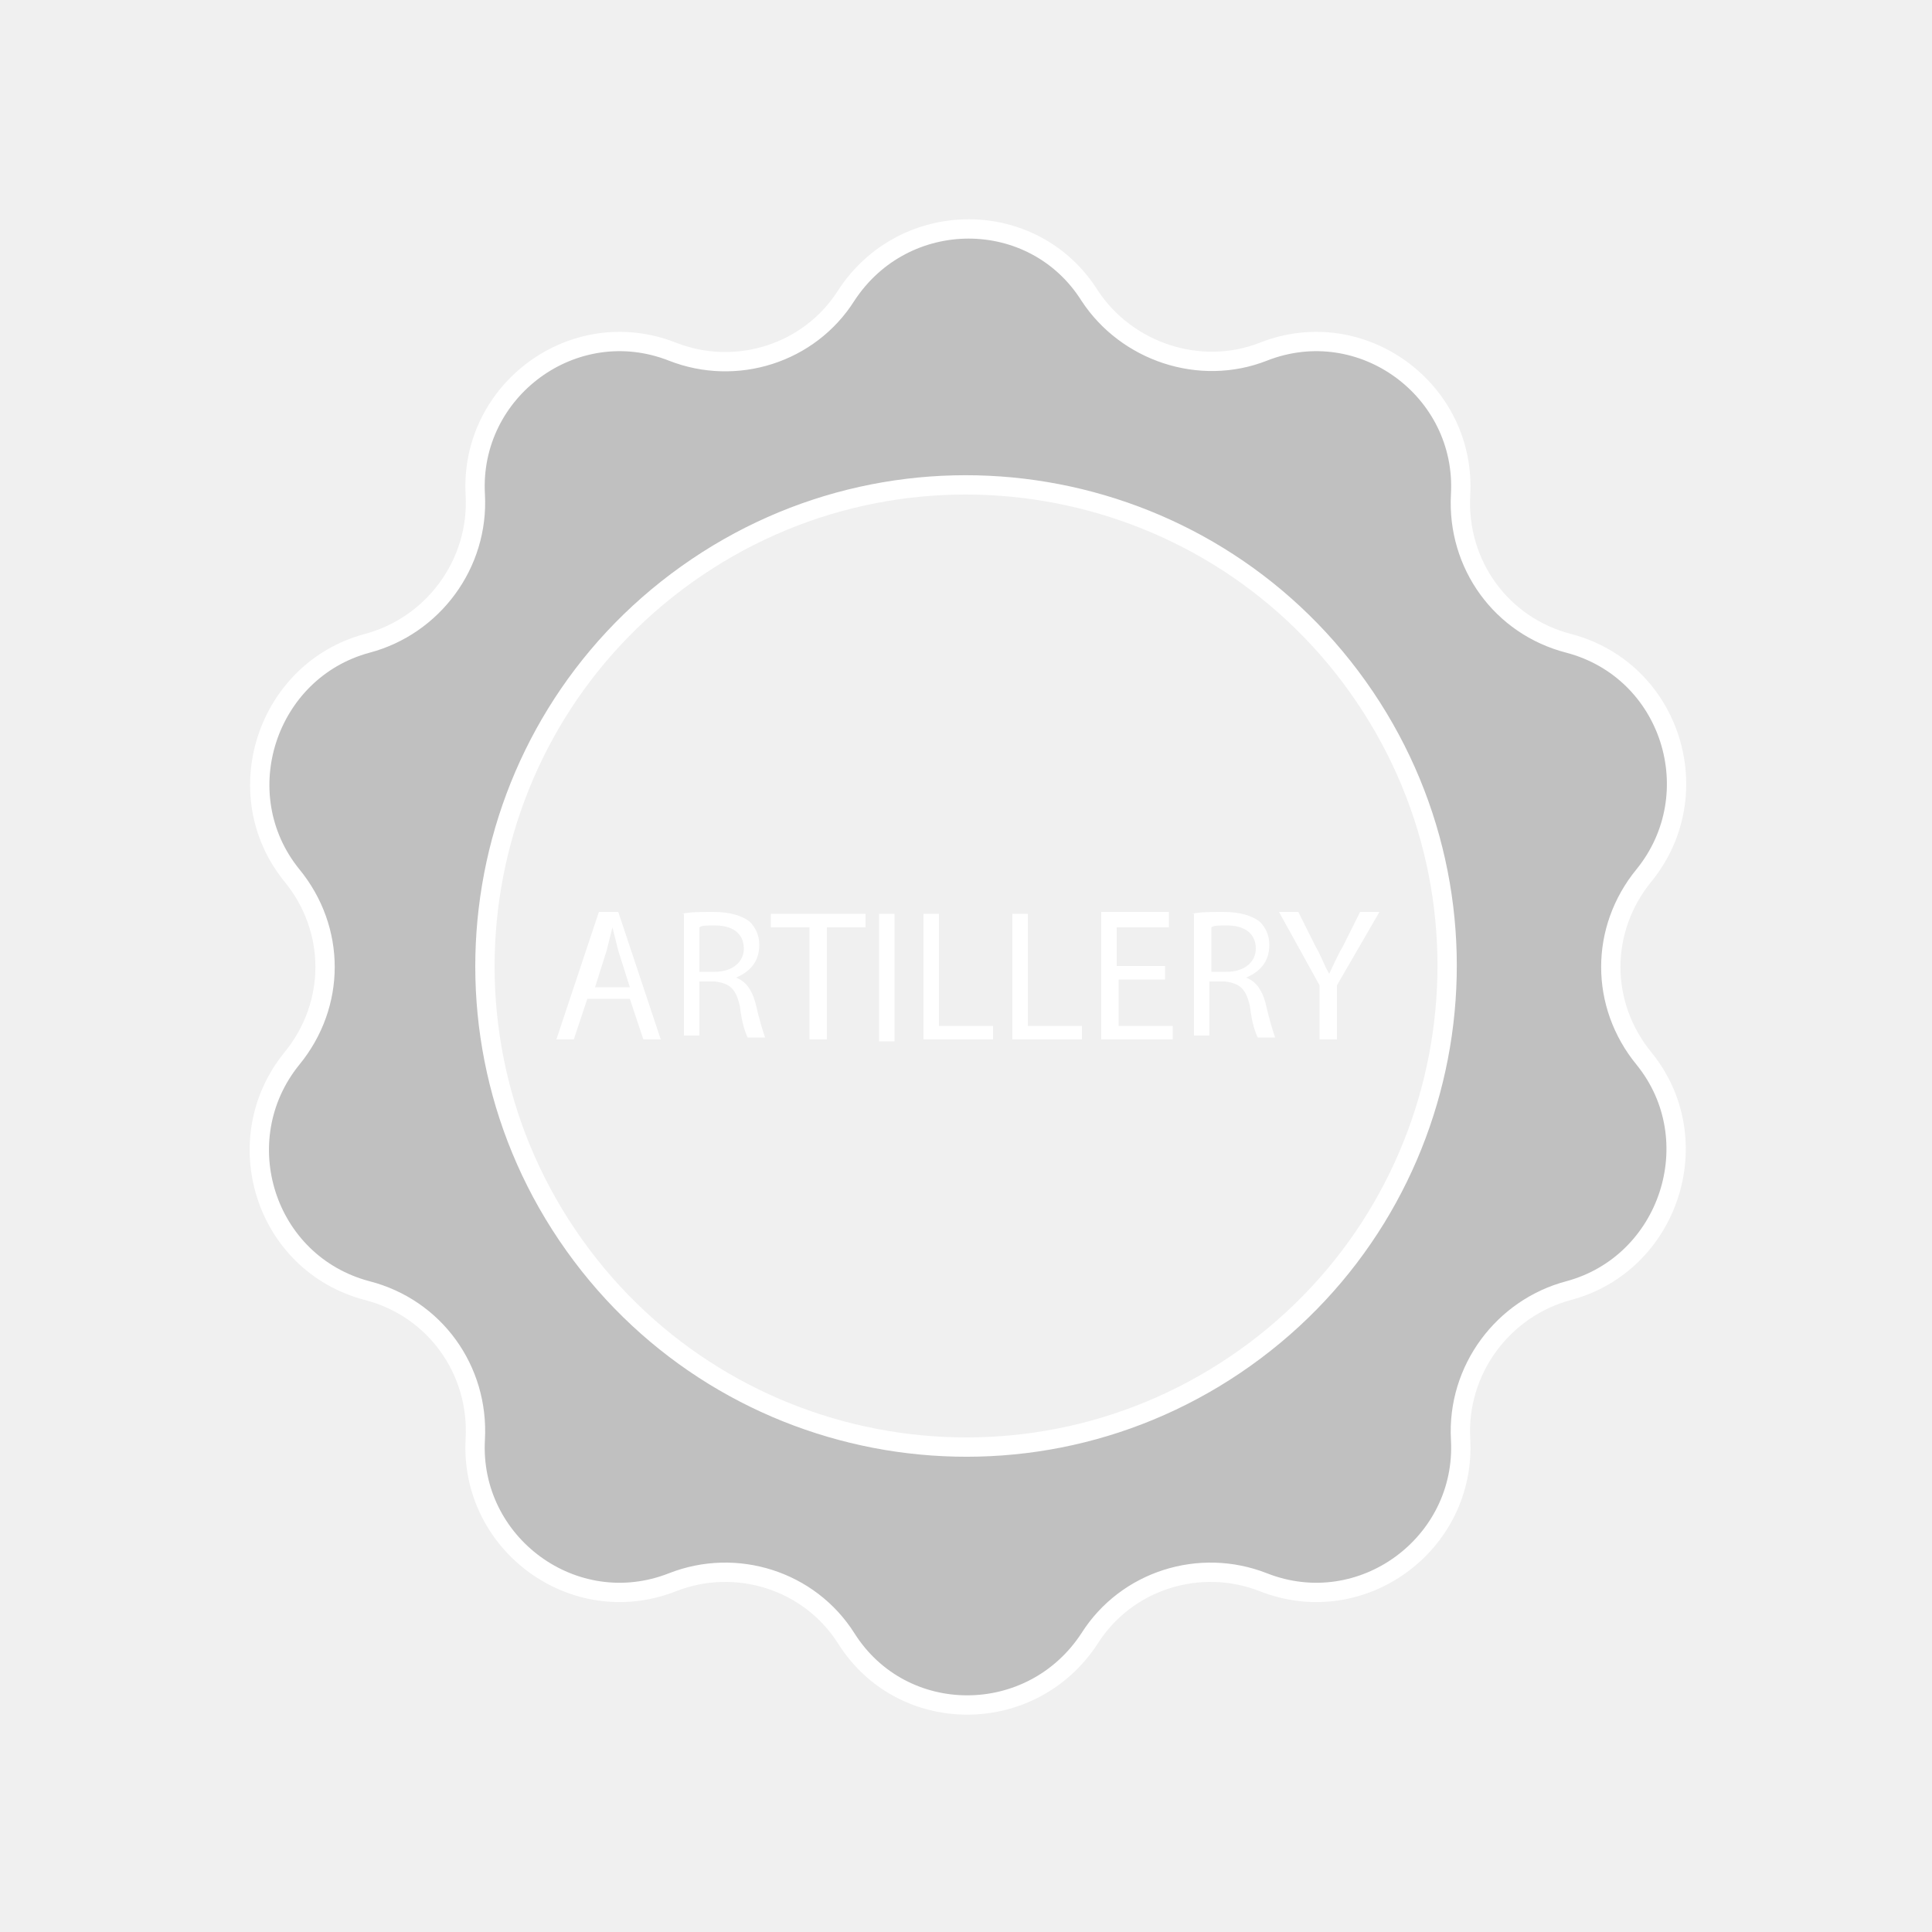
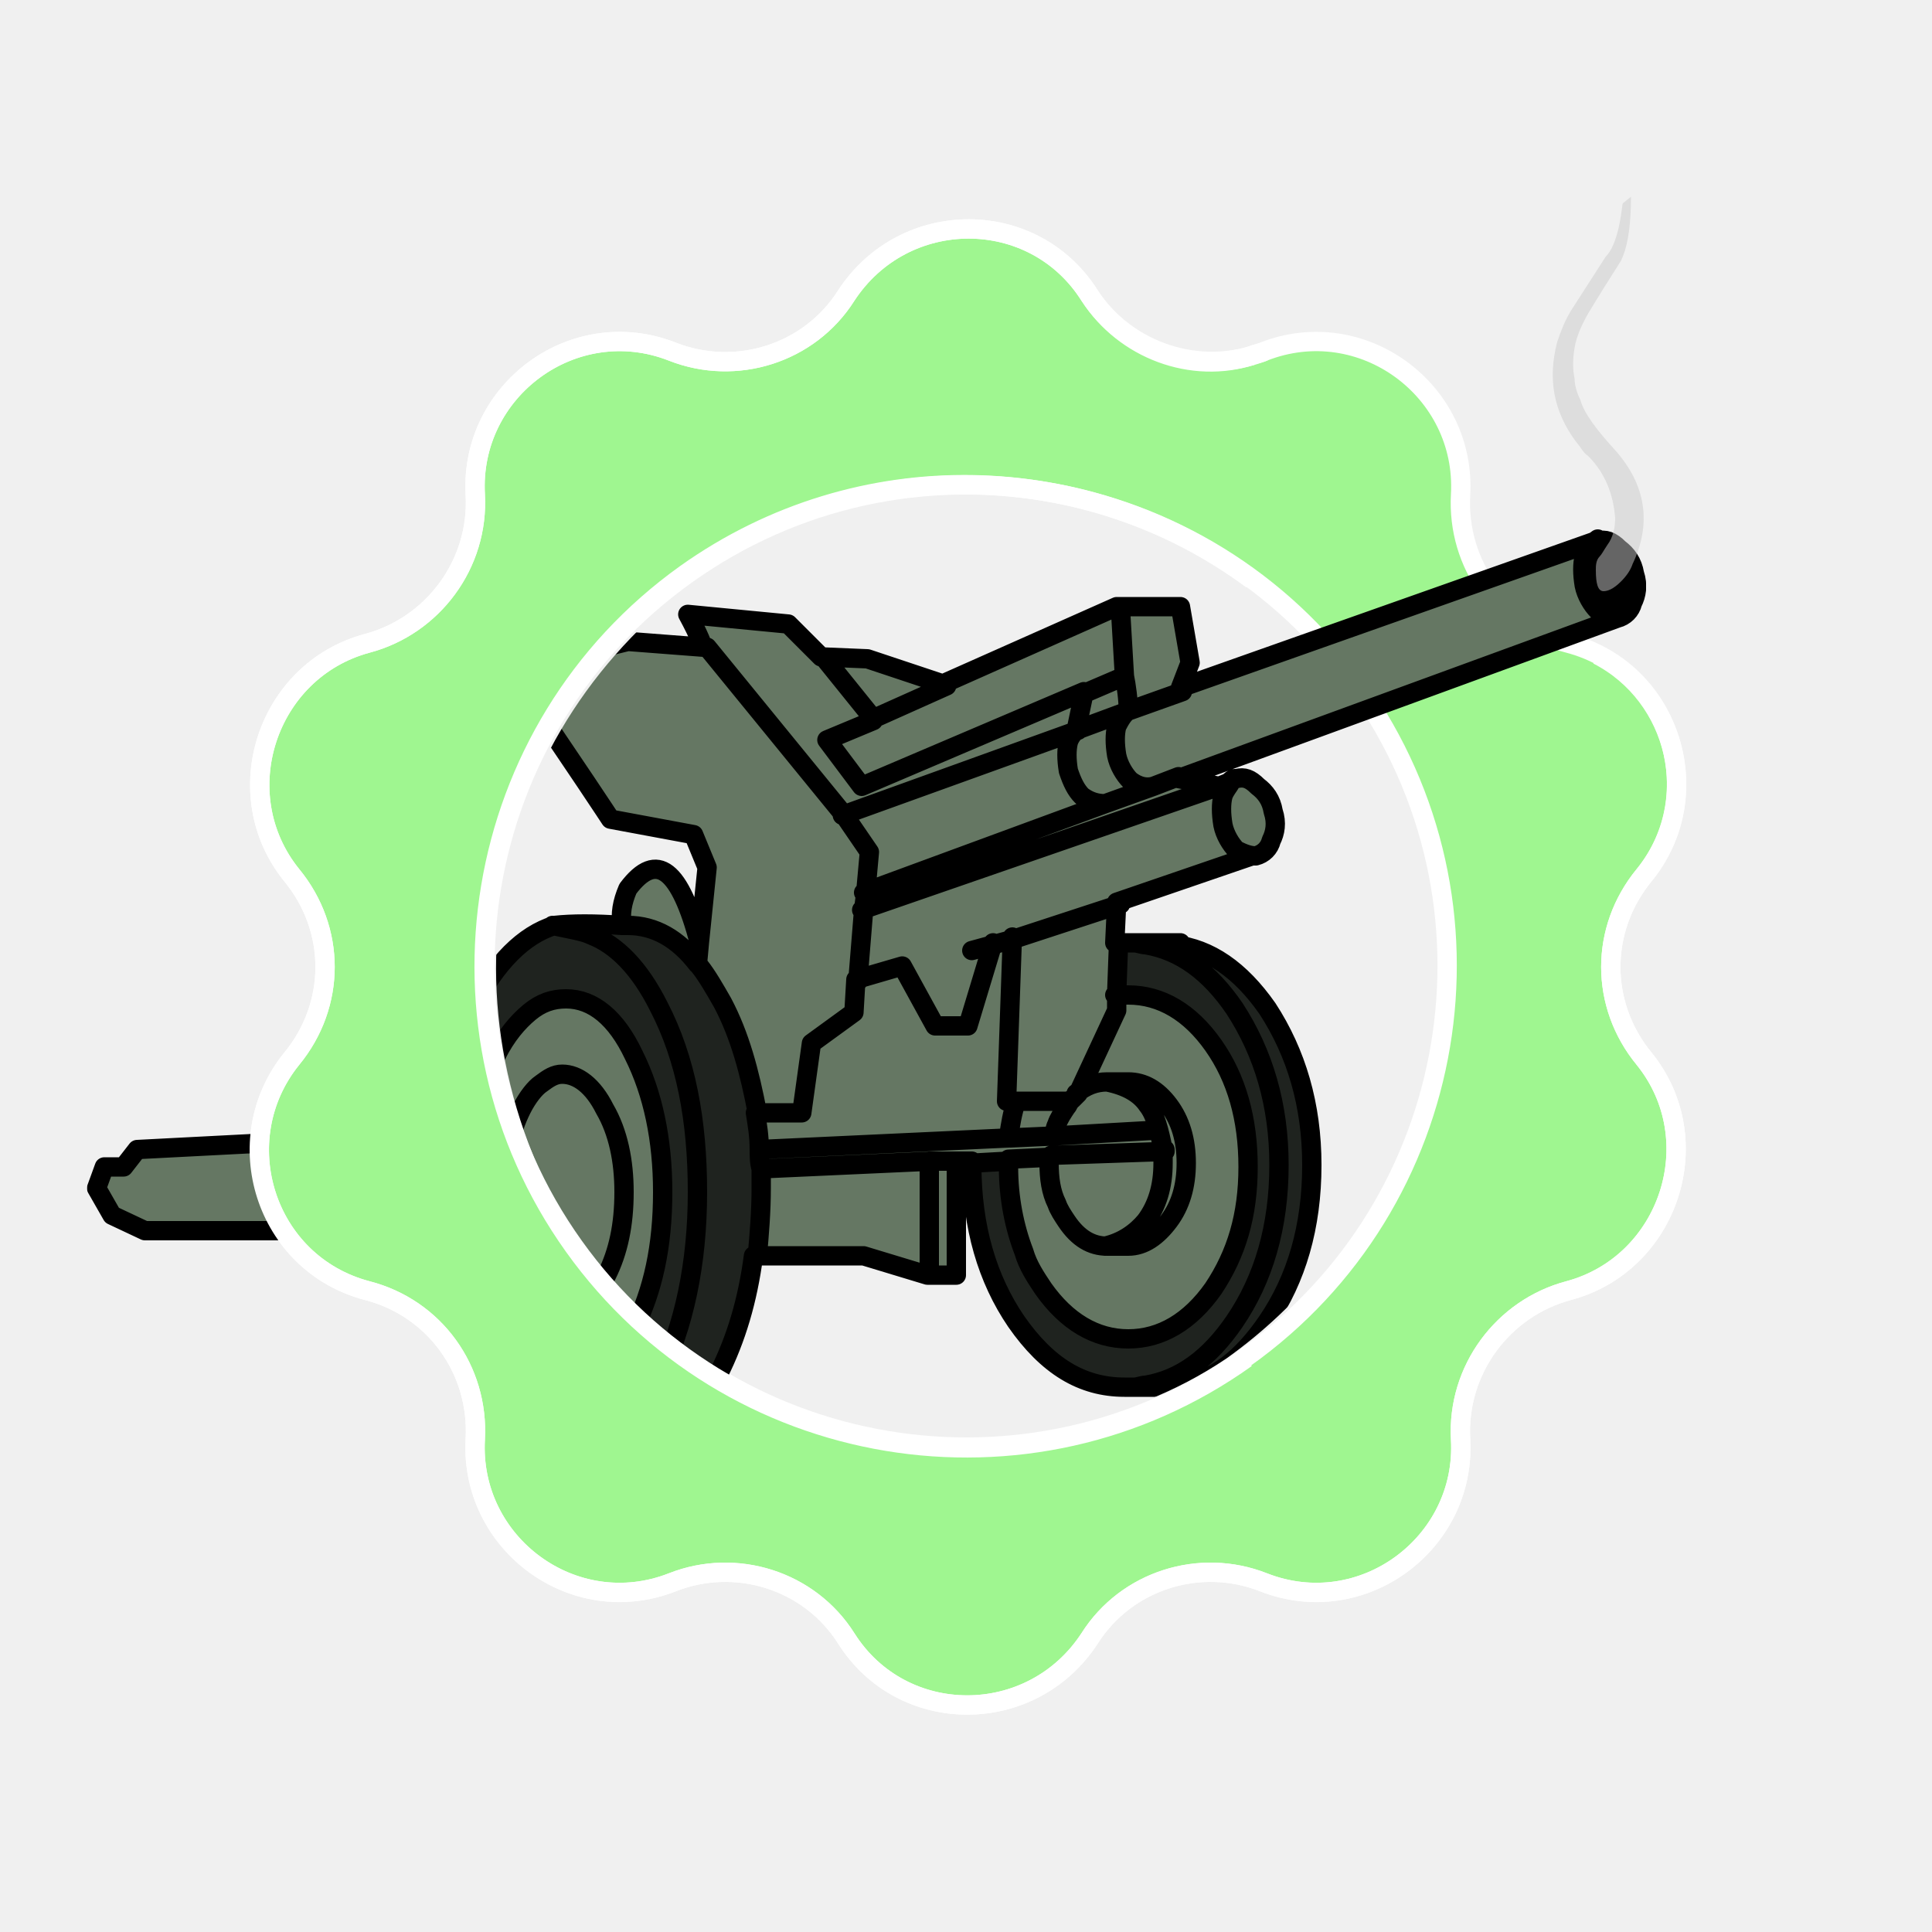
<svg xmlns="http://www.w3.org/2000/svg" width="100" height="100" viewBox="0 0 100 100">
-   <style>.st0{fill:#3C1C1D;} .st1{opacity:0.2;} .st2{fill:none;stroke:#FFFFFF;stroke-miterlimit:10;} .st3{fill:#FFFFFF;}</style>
+   <style>.st0{fill:#353B51;} .st1{opacity:0.4;fill:#26FF00;} .st2{fill:none;stroke:#FFFFFF;stroke-miterlimit:10;} .st3{filter:url(#Adobe_OpacityMaskFilter);} .st4{mask:url(#SVGID_1_);} .st5{fill:#657763;} .st6{fill:#1F231F;} .st7{fill:none;stroke:#000000;stroke-linecap:round;stroke-linejoin:round;} .st8{fill:#CCCCCC;fill-opacity:0.498;} .st9{filter:url(#Adobe_OpacityMaskFilter_1_);} .st10{mask:url(#SVGID_2_);}</style>
  <path class="st1" d="M75.3 74.7c-.2-3.6 2.2-6.7 5.6-7.6 5.3-1.4 7.4-7.7 4-12-2.2-2.8-2.2-6.7.1-9.5 3.5-4.2 1.5-10.6-3.8-12-3.4-.9-5.7-4.2-5.5-7.7.3-5.4-5-9.4-10.1-7.5-3.3 1.2-7.1 0-9-3-2.9-4.6-9.6-4.7-12.6-.1-2 3-5.7 4.2-9 2.8-5.1-2-10.5 1.9-10.3 7.3.2 3.6-2.2 6.7-5.6 7.6-5.3 1.4-7.4 7.7-4 12 2.2 2.8 2.2 6.7-.1 9.5-3.5 4.2-1.5 10.6 3.8 12 3.4.9 5.7 4.2 5.5 7.7-.3 5.4 5 9.4 10.1 7.5 3.3-1.2 7.1 0 9 3 2.9 4.6 9.6 4.7 12.6.1 2-3 5.7-4.2 9-2.8 5.1 2 10.6-1.9 10.3-7.3zM29.7 64.5c-8-11.2-5.4-26.8 5.8-34.8 11.2-8 26.8-5.4 34.8 5.8 8 11.2 5.4 26.8-5.8 34.8-11.3 8-26.8 5.4-34.8-5.8z" />
  <path class="st2" d="M65.4 18.2c5.1-2 10.5 2 10.2 7.4-.2 3.6 2.1 6.8 5.6 7.7 5.3 1.4 7.3 7.8 3.9 12-2.3 2.8-2.3 6.7 0 9.5 3.4 4.2 1.3 10.6-3.9 12-3.4.9-5.8 4.1-5.6 7.7.3 5.4-5.1 9.4-10.2 7.4-3.3-1.3-7.1-.1-9 2.9-3 4.6-9.7 4.6-12.6 0-1.9-3-5.7-4.2-9-2.9-5.1 2-10.5-2-10.2-7.4.2-3.6-2.1-6.8-5.6-7.7-5.3-1.4-7.3-7.8-3.9-12 2.3-2.8 2.3-6.7 0-9.5-3.4-4.2-1.3-10.6 3.9-12 3.4-.9 5.8-4.1 5.6-7.7-.3-5.4 5.1-9.4 10.2-7.4 3.3 1.3 7.1.1 9-2.9 3-4.6 9.7-4.6 12.6 0 1.9 2.9 5.7 4.2 9 2.9z" />
  <ellipse transform="rotate(-35.462 50 49.996)" class="st2" cx="50" cy="50" rx="24.9" ry="24.9" />
-   <g>
-     <path class="st3" d="M30.4 51.7l-.7 2.1h-.9l2.2-6.6h1l2.2 6.6h-.9l-.7-2.1h-2.2zm2.2-.6l-.6-1.9-.3-1.2-.3 1.2-.6 1.9h1.8zM35.3 47.3c.4-.1 1-.1 1.6-.1.9 0 1.5.2 1.9.5.3.3.5.7.5 1.2 0 .9-.5 1.4-1.2 1.7.5.2.8.6 1 1.3.2.9.4 1.5.5 1.8h-.9c-.1-.2-.3-.7-.4-1.6-.2-.9-.5-1.2-1.3-1.3h-.8v2.8h-.8v-6.3zm.8 3h.9c.9 0 1.5-.5 1.5-1.2 0-.8-.6-1.2-1.5-1.2-.4 0-.7 0-.8.1v2.3zM41.9 48h-2v-.7h4.9v.7h-2v5.8h-.9V48zM46.3 47.3v6.6h-.8v-6.6h.8zM47.8 47.3h.8v5.8h2.8v.7h-3.6v-6.5zM52.4 47.3h.8v5.8H56v.7h-3.6v-6.5zM60.4 50.7h-2.5v2.4h2.8v.7H57v-6.6h3.5v.8h-2.7v2h2.5v.7zM61.7 47.3c.4-.1 1-.1 1.6-.1.9 0 1.5.2 1.9.5.3.3.5.7.5 1.2 0 .9-.5 1.4-1.2 1.7.5.2.8.6 1 1.3.2.9.4 1.5.5 1.8h-.9c-.1-.2-.3-.7-.4-1.6-.2-.9-.5-1.2-1.3-1.3h-.8v2.8h-.8v-6.3zm.9 3h.9c.9 0 1.5-.5 1.5-1.2 0-.8-.6-1.2-1.5-1.2-.4 0-.7 0-.8.1v2.3zM68.3 53.8V51l-2.1-3.8h1l.9 1.8c.3.5.4.9.7 1.4.2-.4.4-.9.7-1.4l.9-1.8h1L69.2 51v2.8h-.9z" />
+   <defs>
+     <filter id="Adobe_OpacityMaskFilter" filterUnits="userSpaceOnUse" x="4.5" y="5.8" width="80.7" height="70">
+       <feColorMatrix values="-1 0 0 0 1 0 -1 0 0 1 0 0 -1 0 1 0 0 0 1 0" color-interpolation-filters="sRGB" result="source" />
+     </filter>
+   </defs>
+   <mask maskUnits="userSpaceOnUse" x="4.5" y="5.8" width="80.7" height="70" id="SVGID_1_">
+     <g class="st3">
+       <path d="M30 64.5c-7.8-12.4-4.7-26.8 6.5-34.8 8.6-6.2 18.9-6 27.2-.5.4.2 21.8-22.6 30.3-25 3.1-.9 3.9 15.3 4.1 15.4 1.9 1.5-1.2 4.9.2 6.9 2.3 3.2 3.7 6.8 4.3 10.4 0 .3-28.6 9.6-28.6 9.9 1.1 8.8-2.8 18-10.5 23.5C53 77.4 36.9 74.4 30 64.5zM16.4 51.3l-19.9 3.8 10.4 19s15.8-4.6 16-4.7-7.8-4.1-9.3-7.7c-1.6-3.5 2.8-10.4 2.8-10.4z" />
+     </g>
+   </mask>
+   <g class="st4">
+     <g id="Layer1_0_FILL_2_">
+       <path class="st5" d="M52.5 48.5l-1.1.3-1.3 4.3h-1.7L46.7 50l-2.4.7-.1 1.7L42 54l-.5 3.6h-2.4c.1.6.2 1.2.2 1.9l12.9-.6c.1-.6.2-1.3.4-1.9h-.5l.4-8.5m11.2-8l-.5.2-18.5 6.4-.3 3.7 2.4-.7 1.6 3.1h1.7l1.3-4.3-1.1.3 1.1-.3 1.1-.3 5.5-1.8 7-2.4c-.3 0-.6-.1-1-.3-.3-.3-.6-.8-.7-1.3-.1-.6-.1-1.1 0-1.5.1-.4.2-.7.4-.8M32.6 46c-.4.7-.5 1.3-.3 1.9h.3c1.4 0 2.6.7 3.6 2l.1-1.1c-1-3.8-2.2-4.7-3.7-2.8m16.3-10.4l-3.8 1.7-2.4 1.1 1.8 2.4L56 35.9l2.1-.9-.1-3.4-9.1 4m9.7 4.8c-.3-.3-.6-.8-.7-1.3-.1-.6-.1-1.1 0-1.5.2-.4.4-.7.6-.8l-2.7 1c-.1.1-.3.3-.4.6-.1.4-.1.9 0 1.5.2.6.4 1 .7 1.3.4.3.8.4 1.2.4l2.5-.9c-.4.1-.8 0-1.2-.3m-.1-3.6c0-.6-.1-1.3-.2-1.8l-2.1.9-.4 2 2.7-1.1m2.8-5.2H58l.3 3.3c.2.6.2 1.2.2 1.8l2.8-1 .5-1.3-.5-2.8m22.5.3c-.4.1-.7 0-1.1-.3-.3-.3-.6-.8-.7-1.3-.1-.6-.1-1.1 0-1.5.2-.4.4-.7.7-.9l-21.3 7.8-2.8 1c-.3.1-.5.4-.6.8-.1.4-.1.9 0 1.5.2.6.4 1 .7 1.3.4.3.8.4 1.1.3l1.3-.5 22.7-8.2m-38.7 5.3l3.8-1.7-3.9-1.3-2.4-.1 2.5 3.1m10.6.6l.4-2-11.5 4.9-1.8-2.4 2.4-1.1-2.5-3.1-1.7-1.7-5.2-.5c.5 1.1.8 1.7.8 1.7l7.1 8.7 12-4.5m-.5 19.4c.1-.1.1-.2.2-.3h-2.8c-.2.6-.3 1.2-.4 1.9l2.2-.1c.1-.2.1-.4.2-.6l.6-.9m-7 2.9h2.3l1.8-.1 2.1-.1 5.9-.2v-.1c-.2-1-.5-1.8-.8-2.3-.5-.6-1.2-1-2.1-1.2-.6 0-1.1.2-1.6.6l-.3.3s0 .1-.1.1c-.1.1-.1.2-.2.3-.2.3-.4.6-.5.9-.1.2-.2.4-.2.6l5.3-.3-5.3.3-2.2.1-12.9.6c0 .3.1.7.1 1l8.7-.5m7.2-3.2l.3-.3 2-4.3v-.9l.1-2.7.1-2.1-5.5 1.8-.3 8.6h.5l2.8-.1c0 .1 0 0 0 0m-16 3.6v1c0 1.2-.1 2.4-.2 3.5h5.7l3.3 1v-5.9l-8.8.4m10.2-.4h-1.5V66h1.5v-5.9m15.6-19.5c-.3-.3-.7-.5-1.1-.4H64c-.1 0-.2.1-.3.2-.2.2-.3.4-.4.7-.1.4-.1.9 0 1.5.2.6.4 1 .7 1.3.3.3.7.4 1 .3h.2c.4-.1.6-.4.8-.8.2-.5.2-1 .1-1.5-.3-.5-.5-1-.9-1.3m-4.1-.4l-1.3.5-2.5.9-12.5 4.6-.1.9 18.5-6.4-2.1-.5M82.7 28c-.4.2-.7.5-.8.9-.1.4-.1.9 0 1.5.2.6.4 1 .7 1.3.4.3.8.4 1.1.3.4-.1.6-.4.8-.8.2-.5.2-1 .1-1.5-.1-.6-.4-1-.8-1.3-.3-.4-.7-.5-1.1-.4m.3.8c.2 0 .4 0 .6.2.2.2.4.4.5.7.1.3.1.6 0 .9-.1.2-.2.4-.5.5-.2.1-.4 0-.7-.2-.2-.2-.3-.4-.4-.7-.1-.3-.1-.6 0-.9.1-.3.3-.4.5-.5m-46.5 4.7l-3.9-.3-6.1 1.5c3.5 5.1 5.2 7.7 5.2 7.7l4.3.8.7 1.7-.4 3.9-.1 1.2c.4.5.8 1.2 1.2 1.9.9 1.7 1.4 3.6 1.7 5.7h2.4L42 54l2.2-1.5.1-1.7.3-3.7.1-.9.2-2.2-1.3-1.9-7.1-8.6m18.8 6.4c-.1-.6-.1-1.1 0-1.5.1-.3.3-.6.4-.6l-12.2 4.4 1.3 1.9-.2 2.2 12.5-4.6c-.4.1-.8-.1-1.2-.4-.2-.4-.4-.8-.6-1.4M32.8 54.7c-1-2-2.2-2.9-3.5-2.9-.7 0-1.3.2-1.9.7-.6.5-1.2 1.2-1.7 2.2-1 2-1.5 4.3-1.5 7.1s.5 5.1 1.5 7.1c.6 1.2 1.3 2 2 2.5.5.3 1 .4 1.5.4 1.4 0 2.6-1 3.5-2.9 1-2 1.5-4.3 1.5-7.1.1-2.8-.4-5.2-1.4-7.1m-6.6 7c0-1.7.3-3.1.9-4.3.3-.6.7-1.1 1-1.3.4-.3.7-.5 1.1-.5.8 0 1.6.6 2.2 1.8.6 1.2.9 2.6.9 4.3s-.3 3.2-.9 4.3c-.6 1.2-1.3 1.8-2.2 1.8-.3 0-.6-.1-.9-.3-.5-.3-.9-.8-1.3-1.5-.5-1.1-.8-2.6-.8-4.3m.9-4.3c-.6 1.2-.9 2.6-.9 4.3s.3 3.1.9 4.3c.4.7.8 1.3 1.3 1.5.3.2.6.3.9.3.8 0 1.6-.6 2.2-1.8.6-1.2.9-2.6.9-4.3s-.3-3.1-.9-4.3c-.6-1.2-1.3-1.8-2.2-1.8-.4 0-.8.2-1.1.5-.5.3-.8.7-1.1 1.3M58.4 56h-1.1c1 .2 1.7.6 2.1 1.2.4.5.6 1.3.8 2.3 0 .2.1.5.1.7 0 1.2-.3 2.2-.9 3-.5.6-1.2 1.1-2.1 1.3h1.1c.8 0 1.5-.4 2.1-1.3.6-.8.9-1.8.9-3s-.3-2.2-.9-3c-.5-.8-1.2-1.2-2.1-1.2m-4.1 3.9v.3c0 .8.1 1.5.4 2.1.1.3.3.6.5.9.6.8 1.3 1.3 2.1 1.3 1-.2 1.7-.6 2.1-1.3.6-.8.9-1.8.9-3 0-.2 0-.5-.1-.7v.1l-5.9.3m-2.1.1v.3c0 1.6.3 3.1.8 4.4.3.7.6 1.3 1 1.9 1.2 1.7 2.7 2.6 4.4 2.6 1.7 0 3.2-.9 4.4-2.6 1.2-1.7 1.8-3.8 1.8-6.3s-.6-4.5-1.8-6.3c-1.2-1.7-2.7-2.6-4.4-2.6h-.7v.9l-2 4.3c.5-.4 1-.6 1.6-.6h1.1c.8 0 1.5.4 2.1 1.2.6.8.9 1.8.9 3s-.3 2.2-.9 3c-.6.8-1.3 1.3-2.1 1.3h-1.1c-.8 0-1.5-.4-2.1-1.3-.2-.3-.4-.6-.5-.9-.3-.6-.4-1.3-.4-2.1v-.3l-2.1.1m-46.8.4L5 61.5l.8 1.5 1.7.8h14.9c0-.7-.1-1.4-.1-2.1 0-1.1 0-2.1.1-3l-15.3.8-.7.9h-1z" />
+       <path class="st6" d="M32.2 47.9c-1.5-.1-2.7-.1-3.6 0 .9.2 1.6.3 2 .5 1.3.5 2.5 1.7 3.5 3.7 1.4 2.7 2 5.9 2 9.6 0 3.7-.7 7-2 9.6-.9 1.7-1.8 2.9-3 3.4-.4.2-.8.4-1.3.5l3-.2h-.3.3c1.7-.2 3.2-1.5 4.4-3.9.9-1.8 1.5-3.8 1.8-6.1.2-1.1.2-2.3.2-3.5v-1c0-.3 0-.7-.1-1 0-.6-.1-1.3-.2-1.9-.3-2.1-.9-4-1.7-5.7-.4-.7-.8-1.4-1.2-1.9-1.1-1.4-2.3-2-3.6-2l-.2-.1m-9.6 10.8c-.1 1-.1 2-.1 3 0 .7 0 1.4.1 2.1h.1s0 .1-.1.1c.2 2.8.9 5.3 1.9 7.4 1.4 2.6 3 4 4.8 4 .2 0 .4 0 .6-.1.5-.1.9-.2 1.3-.5 1.1-.6 2.1-1.7 3-3.4 1.4-2.7 2-5.9 2-9.6 0-3.7-.7-7-2-9.6-1-2-2.2-3.2-3.5-3.7-.4-.1-1.1-.3-2-.5-1.6.5-3 1.9-4.2 4.2-1 1.9-1.7 4.1-1.9 6.6m6.7-6.9c1.4 0 2.6 1 3.5 2.9 1 2 1.5 4.3 1.5 7.1s-.5 5.1-1.5 7.1-2.2 2.9-3.5 2.9c-.5 0-1-.1-1.5-.4-.7-.5-1.4-1.3-2-2.5-1-2-1.5-4.3-1.5-7.1s.5-5.1 1.5-7.1c.5-1 1.1-1.7 1.7-2.2.5-.5 1.1-.7 1.8-.7m21.1 8.3v.2c0 3.2.8 5.9 2.3 8.1 1.5 2.3 3.4 3.4 5.6 3.4h.4c.2 0 .4 0 .6-.1 1.8-.3 3.3-1.4 4.6-3.3 1.5-2.2 2.3-4.9 2.3-8.1 0-3.2-.8-5.9-2.3-8.1-1.3-1.9-2.8-3-4.6-3.3-.2 0-.4-.1-.6-.1H57.8l-.1 2.7h.7c1.7 0 3.2.9 4.4 2.6 1.2 1.7 1.8 3.8 1.8 6.3s-.6 4.5-1.8 6.3c-1.2 1.7-2.7 2.6-4.4 2.6-1.7 0-3.2-.9-4.4-2.6-.4-.6-.8-1.2-1-1.9-.5-1.3-.8-2.7-.8-4.4v-.3h-1.8m10.7-11.3h-1.4c-.1 0-.2 0-.4.1 1.8.3 3.3 1.4 4.6 3.3 1.5 2.3 2.3 5 2.3 8.1 0 3.2-.8 5.9-2.3 8.1-1.3 1.9-2.8 3-4.6 3.3h.3l1.9-.1c1.7-.3 3.2-1.4 4.4-3.3 1.5-2.2 2.3-4.9 2.3-8.1 0-3.2-.8-5.9-2.3-8.1-1.3-1.9-2.9-3-4.8-3.3z" />
+       <path d="M83.6 29c-.2-.2-.4-.3-.6-.2-.2.1-.4.2-.5.5-.1.3-.1.6 0 .9.1.3.2.6.4.7.2.2.4.2.7.2.2-.1.4-.2.5-.5.1-.3.1-.6 0-.9-.1-.3-.3-.5-.5-.7M22.5 63.8v0z" />
+     </g>
+     <path id="Layer1_0_1_STROKES_2_" class="st7" d="M32.2 47.9c-.1-.6 0-1.2.3-1.9 1.5-2 2.7-1 3.7 2.8l.4-3.9-.7-1.7-4.3-.8s-1.7-2.6-5.2-7.7l6.1-1.5 3.9.3s-.2-.6-.8-1.7l5.2.5 1.7 1.7 2.4.1 3.9 1.3 9-4h3.3l.5 2.9-.5 1.3L82.6 28h.1c.4-.1.7 0 1.1.4.4.3.7.7.8 1.3.2.6.1 1.1-.1 1.5-.1.4-.4.7-.8.8L61 40.3l2.1.4.5-.2c.1-.1.2-.2.3-.2h.1c.4-.1.7 0 1.1.4.4.3.7.7.8 1.3.2.6.1 1.1-.1 1.5-.1.4-.4.7-.8.8h-.2l-7 2.4-.1 2.1H60c.3 0 .5 0 .8.1 1.8.2 3.4 1.3 4.8 3.3 1.5 2.3 2.3 5 2.3 8.1 0 3.2-.8 5.9-2.3 8.1-1.3 1.9-2.7 3-4.4 3.3-.4.1-.7.1-1.1.1h-1.9c-2.2 0-4-1.1-5.6-3.4-1.5-2.2-2.3-4.9-2.3-8.1v-.2h-.8V66H48l-3.3-1H39c-.3 2.3-.9 4.3-1.8 6.1-1.2 2.4-2.7 3.8-4.4 3.9h-.3.3l-3 .2h-.6c-1.9 0-3.5-1.3-4.8-4-1.1-2.1-1.7-4.6-1.9-7.4v-.1h-15l-1.7-.8-.8-1.4.4-1.1h1l.7-.9 15.5-.8c.3-2.5.9-4.7 1.9-6.6 1.2-2.3 2.6-3.7 4.2-4.2.9-.1 2.1-.1 3.5 0h.3c1.4 0 2.6.7 3.6 2l.1-1.1m47.9-19c.1.3.1.6 0 .9-.1.2-.2.4-.5.5-.2.1-.4 0-.7-.2-.2-.2-.3-.4-.4-.7-.1-.3-.1-.6 0-.9.1-.3.3-.4.5-.5.2 0 .4 0 .6.2.2.1.4.3.5.7zm-.3 2.1c-.4.1-.7 0-1.1-.3-.3-.3-.6-.8-.7-1.3-.1-.6-.1-1.1 0-1.5.2-.4.4-.7.7-.9m-27 9.9l2.7-1c0-.6-.1-1.3-.2-1.8l-2.1.9-.4 1.9c-.1.1-.3.3-.4.6-.1.4-.1.9 0 1.5.2.6.4 1 .7 1.3.4.3.8.4 1.2.4l2.5-.9c-.4.1-.8 0-1.2-.3-.3-.3-.6-.8-.7-1.3-.1-.6-.1-1.1 0-1.5.2-.4.4-.7.6-.8l2.8-1m-1.5 4.9l1.3-.5m4 4.1c-.3 0-.6-.1-1-.3-.3-.3-.6-.8-.7-1.3-.1-.6-.1-1.1 0-1.5.1-.3.3-.5.4-.7m-21-6.4l2.5 3.1 3.8-1.7m1.3 13.7l1.1-.3 1.1-.3 5.5-1.8m-6.6 2l-1.3 4.3h-1.7L46.7 50l-2.4.7-.1 1.7L42 54l-.5 3.6h-2.4c.1.6.2 1.2.2 1.9l12.9-.6c.1-.7.2-1.3.4-1.9h-.5l.3-8.5m-2.8 11.6h-1.5V66m4.5-9h2.8s0-.1.1-.1l.3-.3 2-4.3v-.9l.1-2.7m-5.6 10.2l2.2-.1c.1-.2.1-.4.2-.6.1-.3.3-.6.5-.9.1-.1.1-.2.2-.3m2.3-5.5h.7c1.7 0 3.2.9 4.4 2.6 1.2 1.7 1.8 3.8 1.8 6.3s-.6 4.5-1.8 6.3c-1.2 1.7-2.7 2.6-4.4 2.6-1.7 0-3.2-.9-4.4-2.6-.4-.6-.8-1.2-1-1.9-.5-1.3-.8-2.8-.8-4.4v-.3l-1.8.1m5.3-3.6c.5-.4 1-.6 1.6-.6h1.1c.8 0 1.5.4 2.1 1.2.6.8.9 1.8.9 3s-.3 2.2-.9 3c-.6.8-1.3 1.3-2.1 1.3h-1.1c-.8 0-1.5-.4-2.1-1.3-.2-.3-.4-.6-.5-.9-.3-.6-.4-1.3-.4-2.1v-.3l-2.1.1m8.9-11.2h-1.4c-.1 0-.3 0-.4.1 1.8.3 3.3 1.4 4.6 3.3 1.5 2.3 2.3 5 2.3 8.1 0 3.2-.8 5.9-2.3 8.1-1.3 1.9-2.8 3-4.6 3.3h.3l1.9-.1m-2.2-22.7c-.2 0-.4-.1-.6-.1H58m-.7 7.2c1 .2 1.7.6 2.1 1.2.4.5.6 1.3.8 2.3v.7c0 1.2-.3 2.2-.9 3-.5.6-1.2 1.1-2.1 1.3m3.1-5v.1l-5.9.2m.1-1l5.3-.3M58.2 35l-.2-3.4m-1.9 4.2l-11.5 4.9-1.8-2.4 2.4-1m-.8 13.5l.3-3.7.1-.8.2-2.2-1.3-1.9-7.1-8.7m-4.1 14.4h-.3m2.1 13.8c0 2.8-.5 5.1-1.5 7.1s-2.2 2.9-3.5 2.9c-.5 0-1-.1-1.5-.4-.8-.5-1.4-1.3-2.1-2.5-1-2-1.5-4.3-1.5-7.1s.5-5.1 1.5-7.1c.5-1 1.1-1.7 1.7-2.2.6-.5 1.2-.7 1.9-.7 1.4 0 2.6 1 3.5 2.9 1 2 1.5 4.4 1.5 7.1zm-2 0c0 1.7-.3 3.1-.9 4.3-.6 1.2-1.3 1.8-2.2 1.8-.3 0-.6-.1-.9-.3-.5-.3-.9-.8-1.3-1.5-.6-1.2-.9-2.6-.9-4.3s.3-3.1.9-4.3c.3-.6.7-1.1 1-1.3.4-.3.7-.5 1.1-.5.8 0 1.6.6 2.2 1.8.7 1.2 1 2.7 1 4.3zm-9.8 2.1c0-.7-.1-1.4-.1-2.1 0-1.1.1-2.1.2-3M36.2 50c.4.5.8 1.2 1.2 1.9.9 1.7 1.4 3.6 1.8 5.7m.2 2.9v1c0 1.2-.1 2.4-.2 3.5m.1-5.5c0 .3 0 .7.1 1l8.8-.4M28.6 47.9c.9.2 1.6.3 2 .5 1.3.5 2.5 1.7 3.5 3.7 1.4 2.7 2 5.9 2 9.6 0 3.7-.7 7-2 9.6-.9 1.7-1.8 2.9-2.9 3.5-.4.2-.8.4-1.3.5m29.4-3.6c-.2 0-.4.1-.6.1m4.4-31.1l-18.5 6.4m.1-.9l12.5-4.6m-13.6.6l12.2-4.4" />
+     <g>
+       <path class="st8" d="M84.1 5.8V9c-.1 2.2-.4 3.7-1 4.3l-1.8 2.8c-.3.5-.5 1-.7 1.6-.5 1.9-.2 3.6 1 5.2.2.2.3.5.6.7.9.9 1.3 2 1.4 3.2 0 .5-.1 1-.4 1.4-.2.3-.3.5-.4.6-.2.2-.2.5-.2.7 0 .7.1 1.1.4 1.1.2 0 .5-.1.9-.5.3-.3.5-.6.6-.9 1-2.1.7-4.1-.9-5.9-1-1.1-1.6-1.9-1.8-2.6-.2-.4-.3-.8-.3-1.1-.1-.5-.1-1 0-1.6s.4-1.3.9-2.1c.3-.5.8-1.3 1.5-2.4.6-1.2.7-3.7.2-7.7z" id="Layer0_0_FILL_1_" />
+     </g>
  </g>
+   <path class="st2" d="M64.5 70.3c-11.2 8-26.8 5.4-34.8-5.8-8-11.2-5.4-26.8 5.8-34.8 9-6.4 20.8-6 29.3.3M64.8 18.4c.2-.1.4-.1.6-.2" />
+   <path class="st2" d="M82.7 33.9c4.1 2.1 5.5 7.6 2.4 11.4-2.3 2.8-2.3 6.7 0 9.5 3.4 4.2 1.3 10.6-3.9 12-3.4.9-5.8 4.1-5.6 7.7.3 5.4-5.1 9.4-10.2 7.4-3.3-1.3-7.1-.1-9 2.9-3 4.6-9.7 4.6-12.6 0-1.9-3-5.7-4.2-9-2.9-5.1 2-10.5-2-10.2-7.4.2-3.6-2.1-6.8-5.6-7.7-5.3-1.4-7.3-7.8-3.9-12 2.3-2.8 2.3-6.7 0-9.5-3.4-4.2-1.3-10.6 3.9-12 3.4-.9 5.8-4.1 5.6-7.7-.3-5.4 5.1-9.4 10.2-7.4 3.3 1.3 7.1.1 9-2.9 3-4.6 9.7-4.6 12.6 0 1.8 2.8 5.3 4.1 8.4 3.1" />
</svg>
